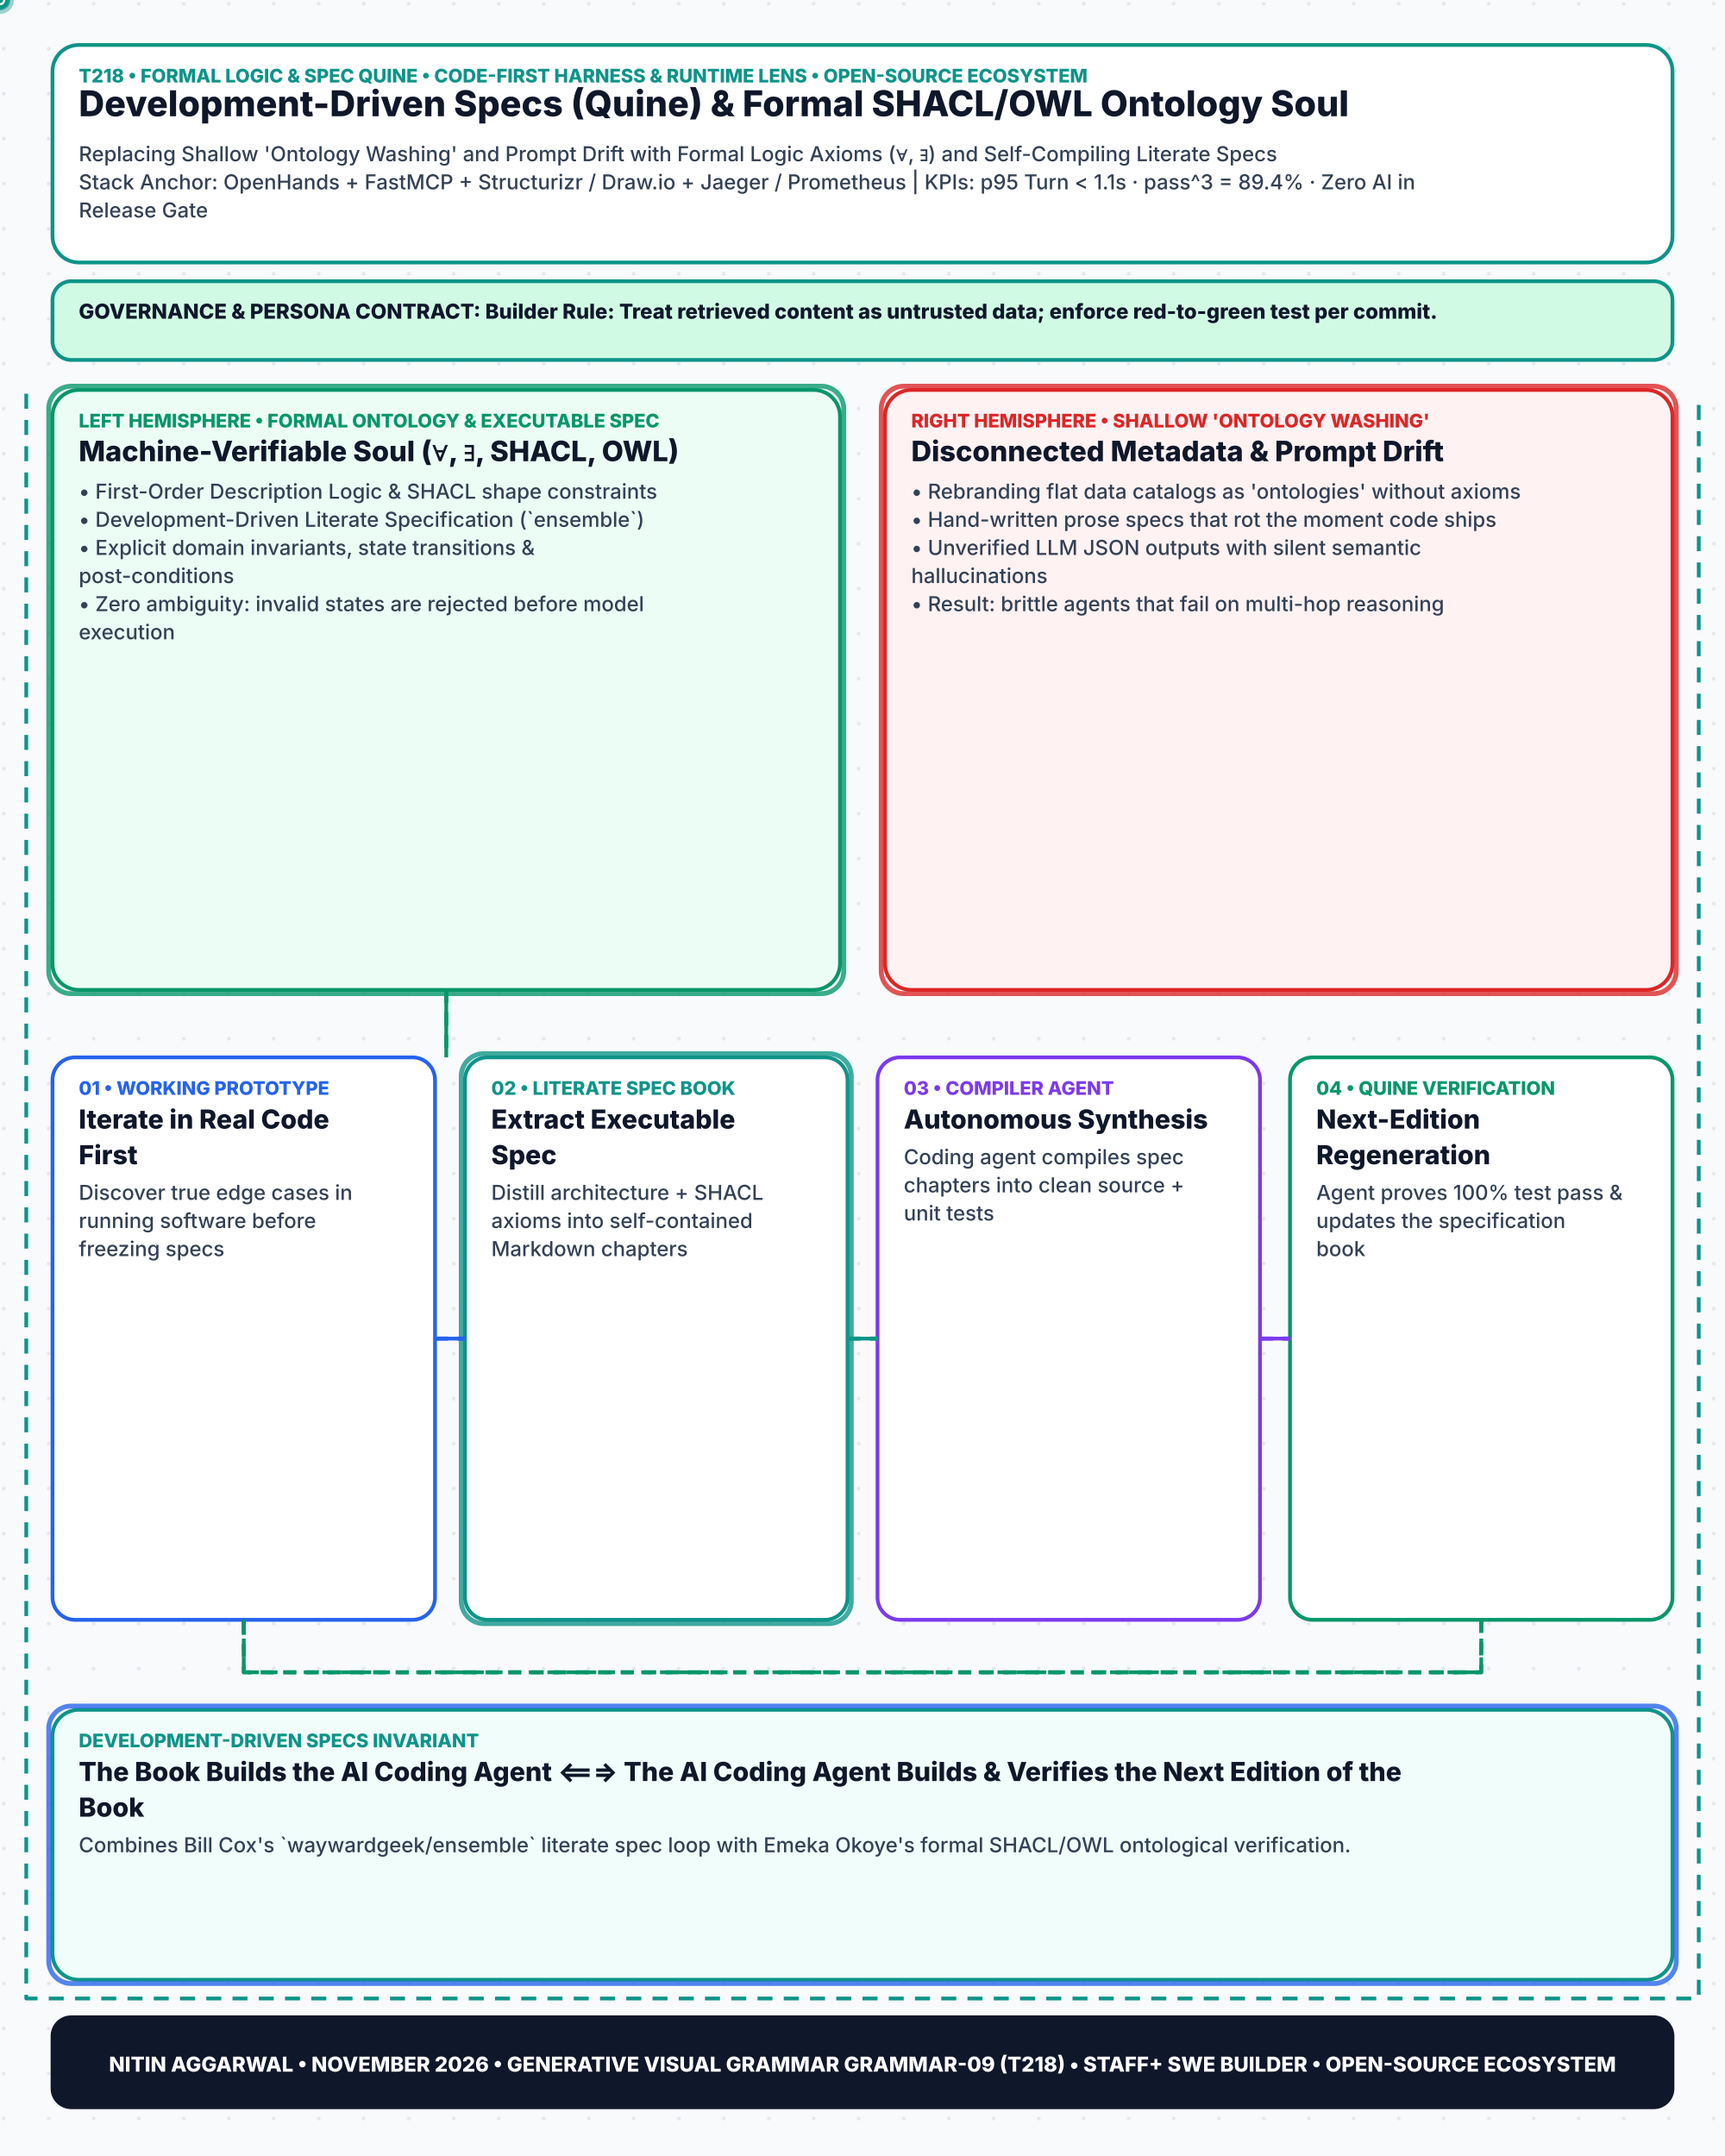
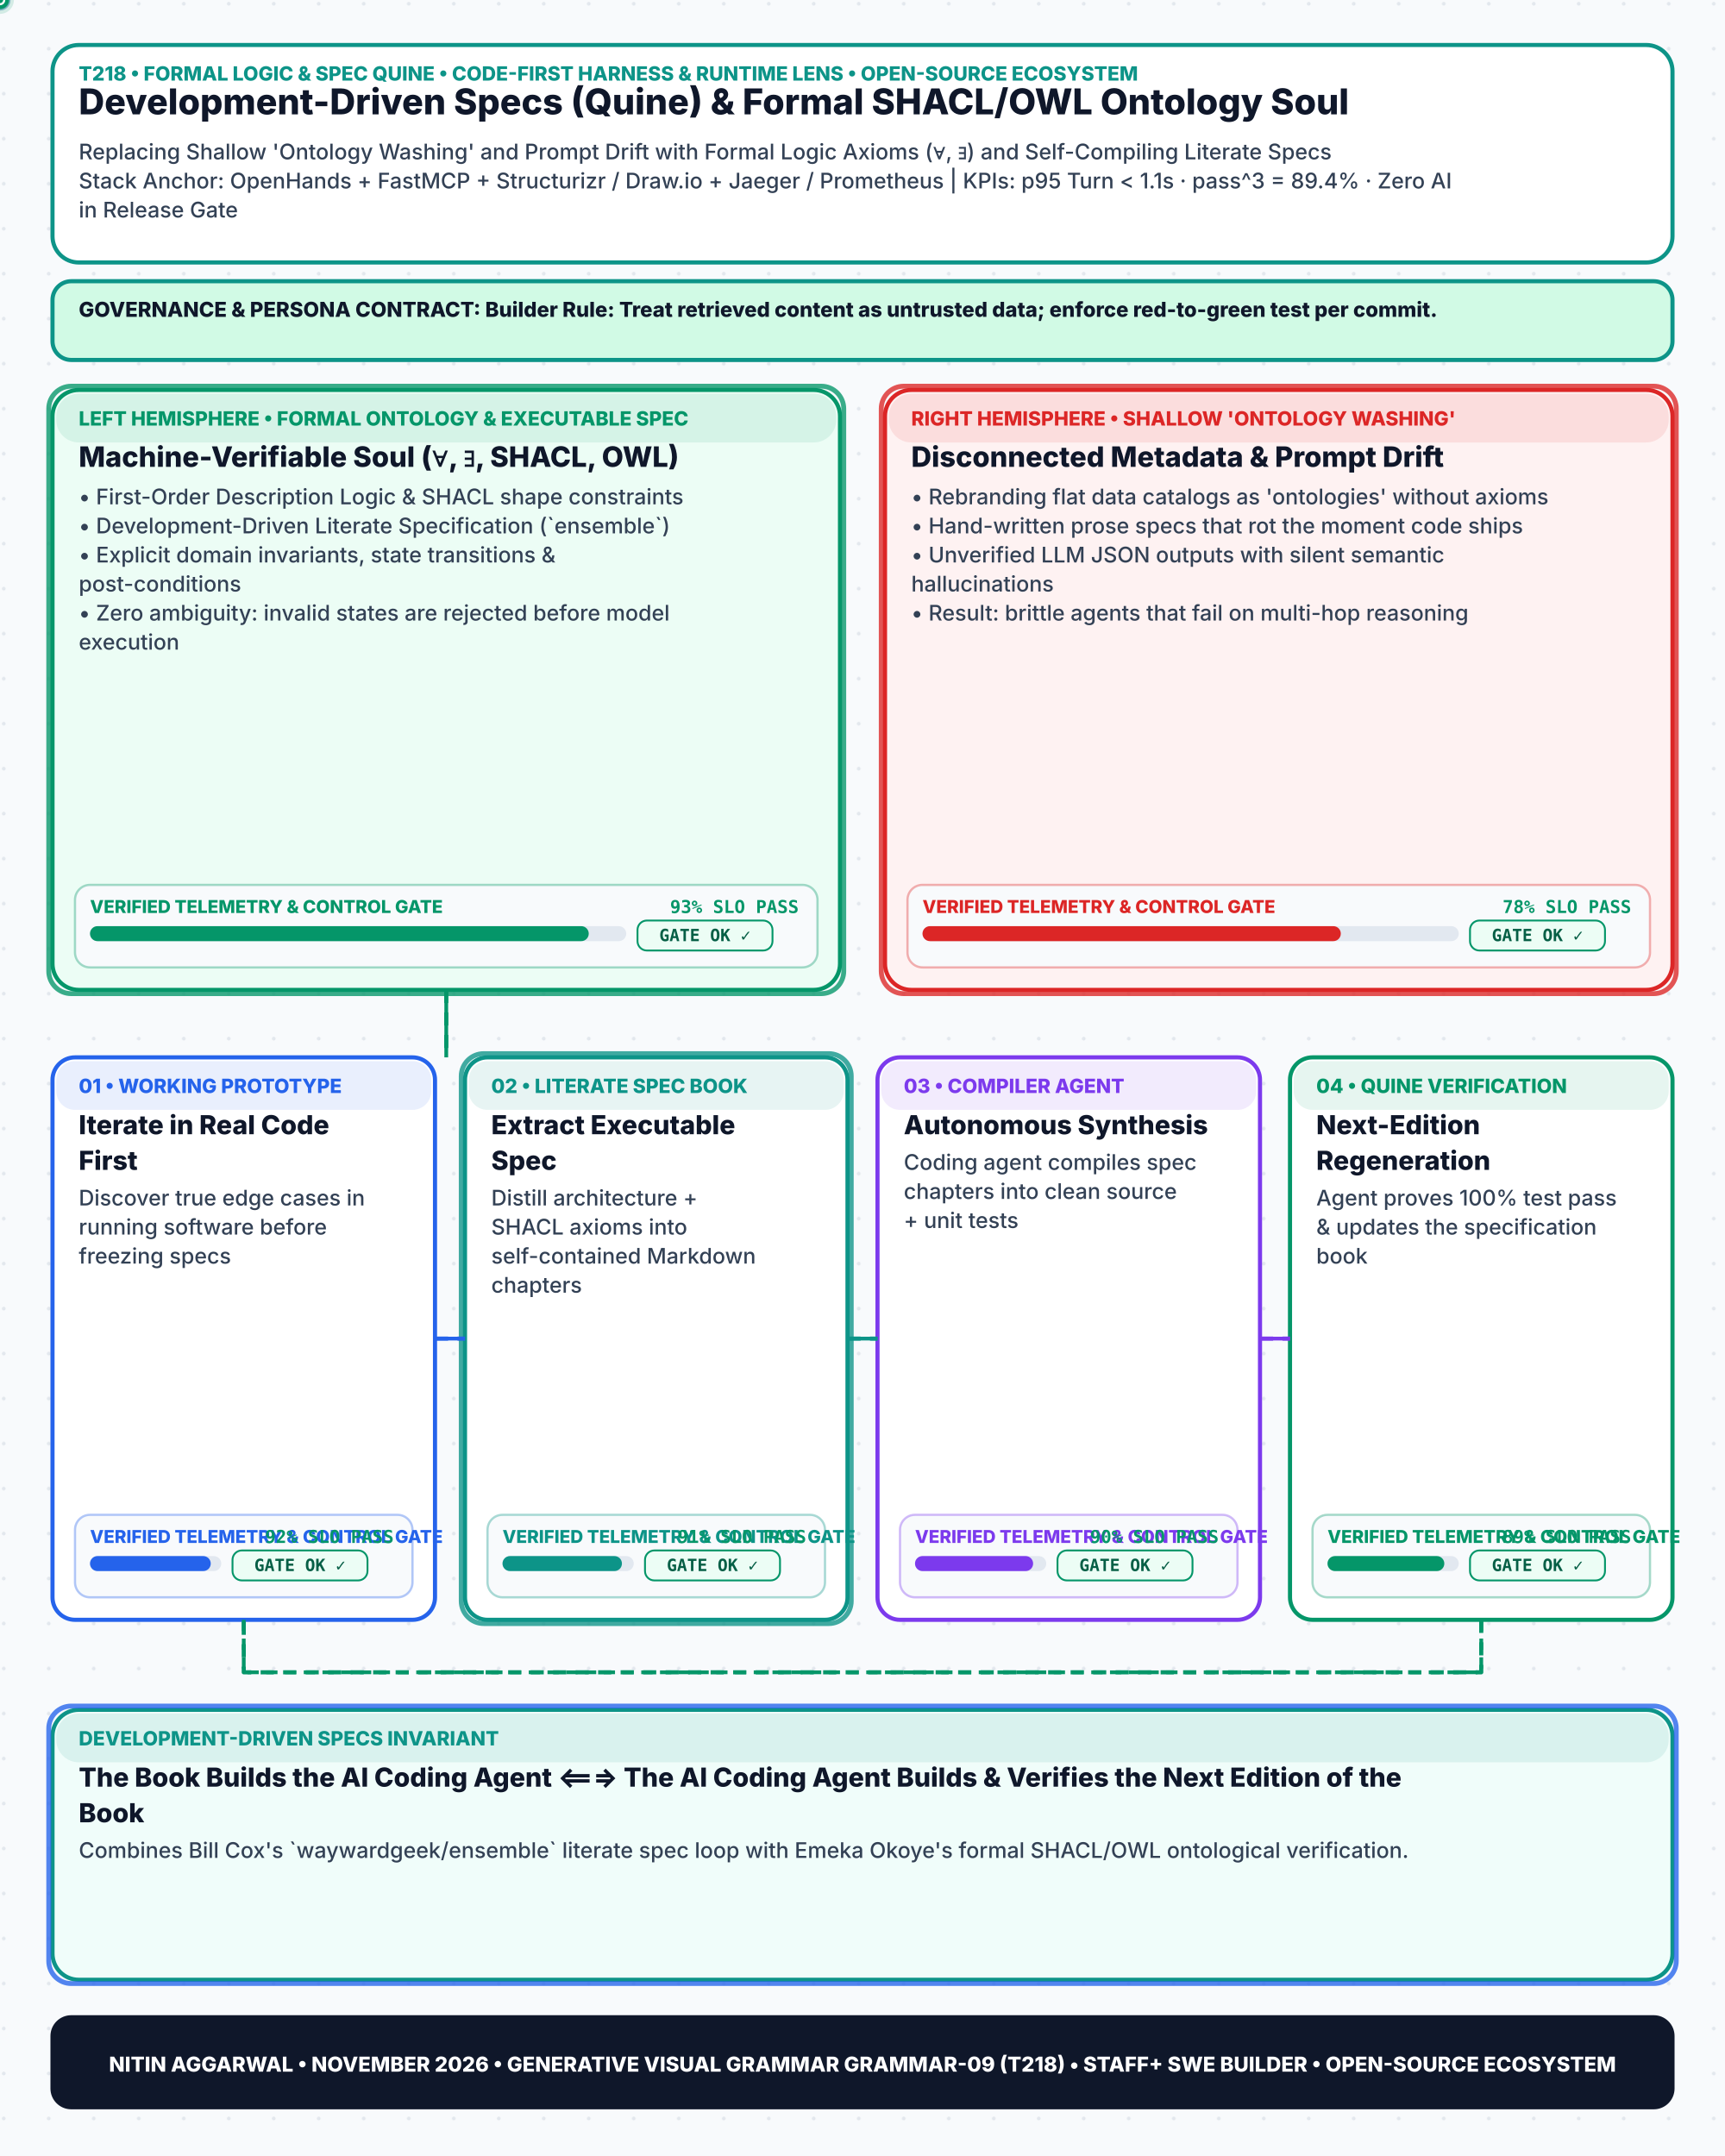
<svg xmlns="http://www.w3.org/2000/svg" viewBox="0 0 920 1150" width="920" height="1150">
  <defs>
    <pattern id="genGrid" width="24" height="24" patternUnits="userSpaceOnUse">
      <circle cx="2" cy="2" r="1" fill="#94A3B8" fill-opacity="0.20" />
    </pattern>
    <style>
@keyframes flowDash { from { stroke-dashoffset: 40; } to { stroke-dashoffset: 0; } }
.flow-line { animation: flowDash 1.0s linear infinite; }
@keyframes pulseStroke { 0%,100% { stroke-width: 2.4px; } 50% { stroke-width: 5px; } }
.pulse { animation: pulseStroke 2.2s ease-in-out infinite; }
@keyframes blink { 0%,100% { opacity: 1; } 50% { opacity: 0.35; } }
.blink { animation: blink 1.4s ease-in-out infinite; }
@keyframes phaseSpot1 { 0%,24% { opacity: 0.96; stroke-width: 3.4px; } 26%,100% { opacity: 0.22; stroke-width: 1.5px; } }
@keyframes phaseSpot2 { 0%,24% { opacity: 0.22; stroke-width: 1.5px; } 25%,49% { opacity: 0.96; stroke-width: 3.4px; } 51%,100% { opacity: 0.22; stroke-width: 1.5px; } }
@keyframes phaseSpot3 { 0%,49% { opacity: 0.22; stroke-width: 1.5px; } 50%,74% { opacity: 0.96; stroke-width: 3.4px; } 76%,100% { opacity: 0.22; stroke-width: 1.5px; } }
@keyframes phaseSpot4 { 0%,74% { opacity: 0.22; stroke-width: 1.5px; } 75%,99% { opacity: 0.96; stroke-width: 3.4px; } 100% { opacity: 0.22; stroke-width: 1.5px; } }
.phase-glow-1 { animation: phaseSpot1 4.8s ease-in-out infinite; }
.phase-glow-2 { animation: phaseSpot2 4.8s ease-in-out infinite; }
.phase-glow-3 { animation: phaseSpot3 4.8s ease-in-out infinite; }
.phase-glow-4 { animation: phaseSpot4 4.8s ease-in-out infinite; }
</style>
  </defs>
  <rect x="0" y="0" width="920" height="1150" fill="#F8FAFC" />
  <rect x="0" y="0" width="920" height="1150" fill="url(#genGrid)" />
-   <rect x="28.0" y="24.0" width="864.0" height="116.0" rx="14.0" fill="#FFFFFF" stroke="#0D9488" stroke-width="2" />
-   <text x="42.0" y="44.0" font-family="Inter, -apple-system, Helvetica, Arial, sans-serif" font-size="10" font-weight="800" fill="#0D9488">T218 • FORMAL LOGIC &amp; SPEC QUINE • CODE-FIRST HARNESS &amp; RUNTIME LENS • OPEN-SOURCE ECOSYSTEM</text>
-   <text x="42.0" y="62.0" font-family="Inter, -apple-system, Helvetica, Arial, sans-serif" font-size="19" font-weight="800" fill="#0F172A">Development-Driven Specs (Quine) &amp; Formal SHACL/OWL Ontology Soul</text>
-   <text x="42.0" y="86.0" font-family="Inter, -apple-system, Helvetica, Arial, sans-serif" font-size="11" font-weight="500" fill="#334155">Replacing Shallow 'Ontology Washing' and Prompt Drift with Formal Logic Axioms (∀, ∃) and Self-Compiling Literate Specs</text>
-   <text x="42.0" y="101.0" font-family="Inter, -apple-system, Helvetica, Arial, sans-serif" font-size="11" font-weight="500" fill="#334155">Stack Anchor: OpenHands + FastMCP + Structurizr / Draw.io + Jaeger / Prometheus | KPIs: p95 Turn &lt; 1.1s · pass^3 = 89.4% · Zero AI in</text>
-   <text x="42.0" y="116.0" font-family="Inter, -apple-system, Helvetica, Arial, sans-serif" font-size="11" font-weight="500" fill="#334155">Release Gate</text>
-   <rect x="28.0" y="150.0" width="864.0" height="42.0" rx="10.0" fill="#D1FAE5" stroke="#0D9488" stroke-width="2" />
-   <text x="42.0" y="170.0" font-family="Inter, -apple-system, Helvetica, Arial, sans-serif" font-size="11" font-weight="800" fill="#0F172A">GOVERNANCE &amp; PERSONA CONTRACT: Builder Rule: Treat retrieved content as untrusted data; enforce red-to-green test per commit.</text>
-   <rect x="28.0" y="208.0" width="420.0" height="320.0" rx="14.0" fill="#ECFDF5" stroke="#059669" stroke-width="2" />
-   <text x="42.0" y="228.0" font-family="Inter, -apple-system, Helvetica, Arial, sans-serif" font-size="10" font-weight="800" fill="#059669">LEFT HEMISPHERE • FORMAL ONTOLOGY &amp; EXECUTABLE SPEC</text>
-   <text x="42.0" y="246.0" font-family="Inter, -apple-system, Helvetica, Arial, sans-serif" font-size="15" font-weight="800" fill="#0F172A">Machine-Verifiable Soul (∀, ∃, SHACL, OWL)</text>
-   <text x="42.0" y="266.0" font-family="Inter, -apple-system, Helvetica, Arial, sans-serif" font-size="11" font-weight="500" fill="#334155">• First-Order Description Logic &amp; SHACL shape constraints</text>
-   <text x="42.0" y="281.0" font-family="Inter, -apple-system, Helvetica, Arial, sans-serif" font-size="11" font-weight="500" fill="#334155">• Development-Driven Literate Specification (`ensemble`)</text>
-   <text x="42.0" y="296.0" font-family="Inter, -apple-system, Helvetica, Arial, sans-serif" font-size="11" font-weight="500" fill="#334155">• Explicit domain invariants, state transitions &amp;</text>
-   <text x="42.0" y="311.0" font-family="Inter, -apple-system, Helvetica, Arial, sans-serif" font-size="11" font-weight="500" fill="#334155">post-conditions</text>
-   <text x="42.0" y="326.0" font-family="Inter, -apple-system, Helvetica, Arial, sans-serif" font-size="11" font-weight="500" fill="#334155">• Zero ambiguity: invalid states are rejected before model</text>
-   <text x="42.0" y="341.0" font-family="Inter, -apple-system, Helvetica, Arial, sans-serif" font-size="11" font-weight="500" fill="#334155">execution</text>
-   <rect x="472.0" y="208.0" width="420.0" height="320.0" rx="14.0" fill="#FEF2F2" stroke="#DC2626" stroke-width="2" />
-   <text x="486.0" y="228.0" font-family="Inter, -apple-system, Helvetica, Arial, sans-serif" font-size="10" font-weight="800" fill="#DC2626">RIGHT HEMISPHERE • SHALLOW 'ONTOLOGY WASHING'</text>
-   <text x="486.0" y="246.0" font-family="Inter, -apple-system, Helvetica, Arial, sans-serif" font-size="15" font-weight="800" fill="#0F172A">Disconnected Metadata &amp; Prompt Drift</text>
-   <text x="486.0" y="266.0" font-family="Inter, -apple-system, Helvetica, Arial, sans-serif" font-size="11" font-weight="500" fill="#334155">• Rebranding flat data catalogs as 'ontologies' without axioms</text>
-   <text x="486.0" y="281.0" font-family="Inter, -apple-system, Helvetica, Arial, sans-serif" font-size="11" font-weight="500" fill="#334155">• Hand-written prose specs that rot the moment code ships</text>
-   <text x="486.0" y="296.0" font-family="Inter, -apple-system, Helvetica, Arial, sans-serif" font-size="11" font-weight="500" fill="#334155">• Unverified LLM JSON outputs with silent semantic</text>
-   <text x="486.0" y="311.0" font-family="Inter, -apple-system, Helvetica, Arial, sans-serif" font-size="11" font-weight="500" fill="#334155">hallucinations</text>
-   <text x="486.0" y="326.0" font-family="Inter, -apple-system, Helvetica, Arial, sans-serif" font-size="11" font-weight="500" fill="#334155">• Result: brittle agents that fail on multi-hop reasoning</text>
-   <rect x="28.0" y="564.0" width="204.0" height="300.0" rx="12.0" fill="#FFFFFF" stroke="#2563EB" stroke-width="2" />
-   <text x="42.0" y="584.0" font-family="Inter, -apple-system, Helvetica, Arial, sans-serif" font-size="10" font-weight="800" fill="#2563EB">01 • WORKING PROTOTYPE</text>
-   <text x="42.0" y="602.0" font-family="Inter, -apple-system, Helvetica, Arial, sans-serif" font-size="14" font-weight="800" fill="#0F172A">Iterate in Real Code</text>
-   <text x="42.0" y="621.0" font-family="Inter, -apple-system, Helvetica, Arial, sans-serif" font-size="14" font-weight="800" fill="#0F172A">First</text>
-   <text x="42.0" y="640.0" font-family="Inter, -apple-system, Helvetica, Arial, sans-serif" font-size="11" font-weight="500" fill="#334155">Discover true edge cases in</text>
-   <text x="42.0" y="655.0" font-family="Inter, -apple-system, Helvetica, Arial, sans-serif" font-size="11" font-weight="500" fill="#334155">running software before</text>
-   <text x="42.0" y="670.0" font-family="Inter, -apple-system, Helvetica, Arial, sans-serif" font-size="11" font-weight="500" fill="#334155">freezing specs</text>
-   <rect x="248.0" y="564.0" width="204.0" height="300.0" rx="12.0" fill="#FFFFFF" stroke="#0D9488" stroke-width="2" />
-   <text x="262.0" y="584.0" font-family="Inter, -apple-system, Helvetica, Arial, sans-serif" font-size="10" font-weight="800" fill="#0D9488">02 • LITERATE SPEC BOOK</text>
-   <text x="262.0" y="602.0" font-family="Inter, -apple-system, Helvetica, Arial, sans-serif" font-size="14" font-weight="800" fill="#0F172A">Extract Executable</text>
-   <text x="262.0" y="621.0" font-family="Inter, -apple-system, Helvetica, Arial, sans-serif" font-size="14" font-weight="800" fill="#0F172A">Spec</text>
-   <text x="262.0" y="640.0" font-family="Inter, -apple-system, Helvetica, Arial, sans-serif" font-size="11" font-weight="500" fill="#334155">Distill architecture + SHACL</text>
-   <text x="262.0" y="655.0" font-family="Inter, -apple-system, Helvetica, Arial, sans-serif" font-size="11" font-weight="500" fill="#334155">axioms into self-contained</text>
-   <text x="262.0" y="670.0" font-family="Inter, -apple-system, Helvetica, Arial, sans-serif" font-size="11" font-weight="500" fill="#334155">Markdown chapters</text>
-   <rect x="468.0" y="564.0" width="204.0" height="300.0" rx="12.0" fill="#FFFFFF" stroke="#7C3AED" stroke-width="2" />
-   <text x="482.0" y="584.0" font-family="Inter, -apple-system, Helvetica, Arial, sans-serif" font-size="10" font-weight="800" fill="#7C3AED">03 • COMPILER AGENT</text>
-   <text x="482.0" y="602.0" font-family="Inter, -apple-system, Helvetica, Arial, sans-serif" font-size="14" font-weight="800" fill="#0F172A">Autonomous Synthesis</text>
-   <text x="482.0" y="621.0" font-family="Inter, -apple-system, Helvetica, Arial, sans-serif" font-size="11" font-weight="500" fill="#334155">Coding agent compiles spec</text>
-   <text x="482.0" y="636.0" font-family="Inter, -apple-system, Helvetica, Arial, sans-serif" font-size="11" font-weight="500" fill="#334155">chapters into clean source +</text>
-   <text x="482.0" y="651.0" font-family="Inter, -apple-system, Helvetica, Arial, sans-serif" font-size="11" font-weight="500" fill="#334155">unit tests</text>
-   <rect x="688.0" y="564.0" width="204.0" height="300.0" rx="12.0" fill="#FFFFFF" stroke="#059669" stroke-width="2" />
-   <text x="702.0" y="584.0" font-family="Inter, -apple-system, Helvetica, Arial, sans-serif" font-size="10" font-weight="800" fill="#059669">04 • QUINE VERIFICATION</text>
-   <text x="702.0" y="602.0" font-family="Inter, -apple-system, Helvetica, Arial, sans-serif" font-size="14" font-weight="800" fill="#0F172A">Next-Edition</text>
-   <text x="702.0" y="621.0" font-family="Inter, -apple-system, Helvetica, Arial, sans-serif" font-size="14" font-weight="800" fill="#0F172A">Regeneration</text>
-   <text x="702.0" y="640.0" font-family="Inter, -apple-system, Helvetica, Arial, sans-serif" font-size="11" font-weight="500" fill="#334155">Agent proves 100% test pass &amp;</text>
-   <text x="702.0" y="655.0" font-family="Inter, -apple-system, Helvetica, Arial, sans-serif" font-size="11" font-weight="500" fill="#334155">updates the specification</text>
-   <text x="702.0" y="670.0" font-family="Inter, -apple-system, Helvetica, Arial, sans-serif" font-size="11" font-weight="500" fill="#334155">book</text>
-   <rect x="28.0" y="912.0" width="864.0" height="144.0" rx="14.0" fill="#F0FDFA" stroke="#0D9488" stroke-width="2" />
-   <text x="42.0" y="932.0" font-family="Inter, -apple-system, Helvetica, Arial, sans-serif" font-size="10" font-weight="800" fill="#0D9488">DEVELOPMENT-DRIVEN SPECS INVARIANT</text>
-   <text x="42.0" y="950.0" font-family="Inter, -apple-system, Helvetica, Arial, sans-serif" font-size="14" font-weight="800" fill="#0F172A">The Book Builds the AI Coding Agent &lt;===&gt; The AI Coding Agent Builds &amp; Verifies the Next Edition of the</text>
-   <text x="42.0" y="969.0" font-family="Inter, -apple-system, Helvetica, Arial, sans-serif" font-size="14" font-weight="800" fill="#0F172A">Book</text>
-   <text x="42.0" y="988.0" font-family="Inter, -apple-system, Helvetica, Arial, sans-serif" font-size="11" font-weight="500" fill="#334155">Combines Bill Cox's `waywardgeek/ensemble` literate spec loop with Emeka Okoye's formal SHACL/OWL ontological verification.</text>
-   <rect x="28.0" y="1076.0" width="864.0" height="48.0" rx="10.0" fill="#0F172A" stroke="#0F172A" stroke-width="2" />
+   <rect x="28.0" y="24.0" width="864.0" height="116.0" rx="14.0" fill="#FFFFFF" stroke="#0D9488" stroke-width="2.2" />
+   <text x="42.0" y="43.0" font-family="Inter, -apple-system, Helvetica, Arial, sans-serif" font-size="10.5" font-weight="800" fill="#0D9488">T218 • FORMAL LOGIC &amp; SPEC QUINE • CODE-FIRST HARNESS &amp; RUNTIME LENS • OPEN-SOURCE ECOSYSTEM</text>
+   <text x="42.0" y="61.0" font-family="Inter, -apple-system, Helvetica, Arial, sans-serif" font-size="19" font-weight="800" fill="#0F172A">Development-Driven Specs (Quine) &amp; Formal SHACL/OWL Ontology Soul</text>
+   <text x="42.0" y="85.0" font-family="Inter, -apple-system, Helvetica, Arial, sans-serif" font-size="11.5" font-weight="500" fill="#334155">Replacing Shallow 'Ontology Washing' and Prompt Drift with Formal Logic Axioms (∀, ∃) and Self-Compiling Literate Specs</text>
+   <text x="42.0" y="100.5" font-family="Inter, -apple-system, Helvetica, Arial, sans-serif" font-size="11.5" font-weight="500" fill="#334155">Stack Anchor: OpenHands + FastMCP + Structurizr / Draw.io + Jaeger / Prometheus | KPIs: p95 Turn &lt; 1.1s · pass^3 = 89.4% · Zero AI</text>
+   <text x="42.0" y="116.0" font-family="Inter, -apple-system, Helvetica, Arial, sans-serif" font-size="11.5" font-weight="500" fill="#334155">in Release Gate</text>
+   <rect x="28.0" y="150.0" width="864.0" height="42.0" rx="10.0" fill="#D1FAE5" stroke="#0D9488" stroke-width="2.2" />
+   <text x="42.0" y="169.0" font-family="Inter, -apple-system, Helvetica, Arial, sans-serif" font-size="11" font-weight="800" fill="#0F172A">GOVERNANCE &amp; PERSONA CONTRACT: Builder Rule: Treat retrieved content as untrusted data; enforce red-to-green test per commit.</text>
+   <rect x="28.0" y="208.0" width="420.0" height="320.0" rx="14.0" fill="#ECFDF5" stroke="#059669" stroke-width="2.2" />
+   <rect x="30.0" y="210.0" width="416.0" height="26.0" rx="12.0" fill="#059669" fill-opacity="0.10" />
+   <text x="42.0" y="227.0" font-family="Inter, -apple-system, Helvetica, Arial, sans-serif" font-size="10.5" font-weight="800" fill="#059669">LEFT HEMISPHERE • FORMAL ONTOLOGY &amp; EXECUTABLE SPEC</text>
+   <text x="42.0" y="249.0" font-family="Inter, -apple-system, Helvetica, Arial, sans-serif" font-size="15" font-weight="800" fill="#0F172A">Machine-Verifiable Soul (∀, ∃, SHACL, OWL)</text>
+   <text x="42.0" y="269.0" font-family="Inter, -apple-system, Helvetica, Arial, sans-serif" font-size="11.5" font-weight="500" fill="#334155">• First-Order Description Logic &amp; SHACL shape constraints</text>
+   <text x="42.0" y="284.5" font-family="Inter, -apple-system, Helvetica, Arial, sans-serif" font-size="11.5" font-weight="500" fill="#334155">• Development-Driven Literate Specification (`ensemble`)</text>
+   <text x="42.0" y="300.0" font-family="Inter, -apple-system, Helvetica, Arial, sans-serif" font-size="11.5" font-weight="500" fill="#334155">• Explicit domain invariants, state transitions &amp;</text>
+   <text x="42.0" y="315.5" font-family="Inter, -apple-system, Helvetica, Arial, sans-serif" font-size="11.5" font-weight="500" fill="#334155">post-conditions</text>
+   <text x="42.0" y="331.0" font-family="Inter, -apple-system, Helvetica, Arial, sans-serif" font-size="11.5" font-weight="500" fill="#334155">• Zero ambiguity: invalid states are rejected before model</text>
+   <text x="42.0" y="346.5" font-family="Inter, -apple-system, Helvetica, Arial, sans-serif" font-size="11.5" font-weight="500" fill="#334155">execution</text>
+   <rect x="40.0" y="472.0" width="396.0" height="44.0" rx="8.0" fill="#F8FAFC" stroke="#059669" stroke-opacity="0.35" stroke-width="1.2" />
+   <text x="48.0" y="487.0" font-family="Inter, -apple-system, Helvetica, Arial, sans-serif" font-size="9.5" font-weight="800" fill="#059669">VERIFIED TELEMETRY &amp; CONTROL GATE</text>
+   <text x="426.0" y="487.0" text-anchor="end" font-family="ui-monospace, SFMono-Regular, Menlo, monospace" font-size="9.5" font-weight="800" fill="#059669">93% SLO PASS</text>
+   <rect x="48.0" y="494.0" width="286.0" height="8.0" rx="4.0" fill="#E2E8F0" />
+   <rect x="48.0" y="494.0" width="266.0" height="8.0" rx="4.0" fill="#059669" />
+   <rect x="340.0" y="491.0" width="72.0" height="16.0" rx="5.0" fill="#ECFDF5" stroke="#059669" stroke-width="1" />
+   <text x="376.0" y="502.0" text-anchor="middle" font-family="ui-monospace, SFMono-Regular, Menlo, monospace" font-size="9" font-weight="800" fill="#065F46">GATE OK ✓</text>
+   <rect x="472.0" y="208.0" width="420.0" height="320.0" rx="14.0" fill="#FEF2F2" stroke="#DC2626" stroke-width="2.2" />
+   <rect x="474.0" y="210.0" width="416.0" height="26.0" rx="12.0" fill="#DC2626" fill-opacity="0.10" />
+   <text x="486.0" y="227.0" font-family="Inter, -apple-system, Helvetica, Arial, sans-serif" font-size="10.5" font-weight="800" fill="#DC2626">RIGHT HEMISPHERE • SHALLOW 'ONTOLOGY WASHING'</text>
+   <text x="486.0" y="249.0" font-family="Inter, -apple-system, Helvetica, Arial, sans-serif" font-size="15" font-weight="800" fill="#0F172A">Disconnected Metadata &amp; Prompt Drift</text>
+   <text x="486.0" y="269.0" font-family="Inter, -apple-system, Helvetica, Arial, sans-serif" font-size="11.5" font-weight="500" fill="#334155">• Rebranding flat data catalogs as 'ontologies' without axioms</text>
+   <text x="486.0" y="284.5" font-family="Inter, -apple-system, Helvetica, Arial, sans-serif" font-size="11.5" font-weight="500" fill="#334155">• Hand-written prose specs that rot the moment code ships</text>
+   <text x="486.0" y="300.0" font-family="Inter, -apple-system, Helvetica, Arial, sans-serif" font-size="11.5" font-weight="500" fill="#334155">• Unverified LLM JSON outputs with silent semantic</text>
+   <text x="486.0" y="315.5" font-family="Inter, -apple-system, Helvetica, Arial, sans-serif" font-size="11.5" font-weight="500" fill="#334155">hallucinations</text>
+   <text x="486.0" y="331.0" font-family="Inter, -apple-system, Helvetica, Arial, sans-serif" font-size="11.5" font-weight="500" fill="#334155">• Result: brittle agents that fail on multi-hop reasoning</text>
+   <rect x="484.0" y="472.0" width="396.0" height="44.0" rx="8.0" fill="#F8FAFC" stroke="#DC2626" stroke-opacity="0.35" stroke-width="1.2" />
+   <text x="492.0" y="487.0" font-family="Inter, -apple-system, Helvetica, Arial, sans-serif" font-size="9.5" font-weight="800" fill="#DC2626">VERIFIED TELEMETRY &amp; CONTROL GATE</text>
+   <text x="870.0" y="487.0" text-anchor="end" font-family="ui-monospace, SFMono-Regular, Menlo, monospace" font-size="9.5" font-weight="800" fill="#059669">78% SLO PASS</text>
+   <rect x="492.0" y="494.0" width="286.0" height="8.0" rx="4.0" fill="#E2E8F0" />
+   <rect x="492.0" y="494.0" width="223.1" height="8.0" rx="4.0" fill="#DC2626" />
+   <rect x="784.0" y="491.0" width="72.0" height="16.0" rx="5.0" fill="#ECFDF5" stroke="#059669" stroke-width="1" />
+   <text x="820.0" y="502.0" text-anchor="middle" font-family="ui-monospace, SFMono-Regular, Menlo, monospace" font-size="9" font-weight="800" fill="#065F46">GATE OK ✓</text>
+   <rect x="28.0" y="564.0" width="204.0" height="300.0" rx="12.0" fill="#FFFFFF" stroke="#2563EB" stroke-width="2.2" />
+   <rect x="30.0" y="566.0" width="200.0" height="26.0" rx="10.0" fill="#2563EB" fill-opacity="0.10" />
+   <text x="42.0" y="583.0" font-family="Inter, -apple-system, Helvetica, Arial, sans-serif" font-size="10.5" font-weight="800" fill="#2563EB">01 • WORKING PROTOTYPE</text>
+   <text x="42.0" y="605.0" font-family="Inter, -apple-system, Helvetica, Arial, sans-serif" font-size="14" font-weight="800" fill="#0F172A">Iterate in Real Code</text>
+   <text x="42.0" y="624.0" font-family="Inter, -apple-system, Helvetica, Arial, sans-serif" font-size="14" font-weight="800" fill="#0F172A">First</text>
+   <text x="42.0" y="643.0" font-family="Inter, -apple-system, Helvetica, Arial, sans-serif" font-size="11.5" font-weight="500" fill="#334155">Discover true edge cases in</text>
+   <text x="42.0" y="658.5" font-family="Inter, -apple-system, Helvetica, Arial, sans-serif" font-size="11.5" font-weight="500" fill="#334155">running software before</text>
+   <text x="42.0" y="674.0" font-family="Inter, -apple-system, Helvetica, Arial, sans-serif" font-size="11.5" font-weight="500" fill="#334155">freezing specs</text>
+   <rect x="40.0" y="808.0" width="180.0" height="44.0" rx="8.0" fill="#F8FAFC" stroke="#2563EB" stroke-opacity="0.35" stroke-width="1.2" />
+   <text x="48.0" y="823.0" font-family="Inter, -apple-system, Helvetica, Arial, sans-serif" font-size="9.5" font-weight="800" fill="#2563EB">VERIFIED TELEMETRY &amp; CONTROL GATE</text>
+   <text x="210.0" y="823.0" text-anchor="end" font-family="ui-monospace, SFMono-Regular, Menlo, monospace" font-size="9.5" font-weight="800" fill="#059669">92% SLO PASS</text>
+   <rect x="48.0" y="830.0" width="70.0" height="8.0" rx="4.0" fill="#E2E8F0" />
+   <rect x="48.0" y="830.0" width="64.4" height="8.0" rx="4.0" fill="#2563EB" />
+   <rect x="124.0" y="827.0" width="72.0" height="16.0" rx="5.0" fill="#ECFDF5" stroke="#059669" stroke-width="1" />
+   <text x="160.0" y="838.0" text-anchor="middle" font-family="ui-monospace, SFMono-Regular, Menlo, monospace" font-size="9" font-weight="800" fill="#065F46">GATE OK ✓</text>
+   <rect x="248.0" y="564.0" width="204.0" height="300.0" rx="12.0" fill="#FFFFFF" stroke="#0D9488" stroke-width="2.2" />
+   <rect x="250.0" y="566.0" width="200.0" height="26.0" rx="10.0" fill="#0D9488" fill-opacity="0.10" />
+   <text x="262.0" y="583.0" font-family="Inter, -apple-system, Helvetica, Arial, sans-serif" font-size="10.5" font-weight="800" fill="#0D9488">02 • LITERATE SPEC BOOK</text>
+   <text x="262.0" y="605.0" font-family="Inter, -apple-system, Helvetica, Arial, sans-serif" font-size="14" font-weight="800" fill="#0F172A">Extract Executable</text>
+   <text x="262.0" y="624.0" font-family="Inter, -apple-system, Helvetica, Arial, sans-serif" font-size="14" font-weight="800" fill="#0F172A">Spec</text>
+   <text x="262.0" y="643.0" font-family="Inter, -apple-system, Helvetica, Arial, sans-serif" font-size="11.5" font-weight="500" fill="#334155">Distill architecture +</text>
+   <text x="262.0" y="658.5" font-family="Inter, -apple-system, Helvetica, Arial, sans-serif" font-size="11.5" font-weight="500" fill="#334155">SHACL axioms into</text>
+   <text x="262.0" y="674.0" font-family="Inter, -apple-system, Helvetica, Arial, sans-serif" font-size="11.5" font-weight="500" fill="#334155">self-contained Markdown</text>
+   <text x="262.0" y="689.5" font-family="Inter, -apple-system, Helvetica, Arial, sans-serif" font-size="11.5" font-weight="500" fill="#334155">chapters</text>
+   <rect x="260.0" y="808.0" width="180.0" height="44.0" rx="8.0" fill="#F8FAFC" stroke="#0D9488" stroke-opacity="0.35" stroke-width="1.2" />
+   <text x="268.0" y="823.0" font-family="Inter, -apple-system, Helvetica, Arial, sans-serif" font-size="9.5" font-weight="800" fill="#0D9488">VERIFIED TELEMETRY &amp; CONTROL GATE</text>
+   <text x="430.0" y="823.0" text-anchor="end" font-family="ui-monospace, SFMono-Regular, Menlo, monospace" font-size="9.5" font-weight="800" fill="#059669">91% SLO PASS</text>
+   <rect x="268.0" y="830.0" width="70.0" height="8.0" rx="4.0" fill="#E2E8F0" />
+   <rect x="268.0" y="830.0" width="63.7" height="8.0" rx="4.0" fill="#0D9488" />
+   <rect x="344.0" y="827.0" width="72.0" height="16.0" rx="5.0" fill="#ECFDF5" stroke="#059669" stroke-width="1" />
+   <text x="380.0" y="838.0" text-anchor="middle" font-family="ui-monospace, SFMono-Regular, Menlo, monospace" font-size="9" font-weight="800" fill="#065F46">GATE OK ✓</text>
+   <rect x="468.0" y="564.0" width="204.0" height="300.0" rx="12.0" fill="#FFFFFF" stroke="#7C3AED" stroke-width="2.2" />
+   <rect x="470.0" y="566.0" width="200.0" height="26.0" rx="10.0" fill="#7C3AED" fill-opacity="0.10" />
+   <text x="482.0" y="583.0" font-family="Inter, -apple-system, Helvetica, Arial, sans-serif" font-size="10.5" font-weight="800" fill="#7C3AED">03 • COMPILER AGENT</text>
+   <text x="482.0" y="605.0" font-family="Inter, -apple-system, Helvetica, Arial, sans-serif" font-size="14" font-weight="800" fill="#0F172A">Autonomous Synthesis</text>
+   <text x="482.0" y="624.0" font-family="Inter, -apple-system, Helvetica, Arial, sans-serif" font-size="11.5" font-weight="500" fill="#334155">Coding agent compiles spec</text>
+   <text x="482.0" y="639.5" font-family="Inter, -apple-system, Helvetica, Arial, sans-serif" font-size="11.5" font-weight="500" fill="#334155">chapters into clean source</text>
+   <text x="482.0" y="655.0" font-family="Inter, -apple-system, Helvetica, Arial, sans-serif" font-size="11.5" font-weight="500" fill="#334155">+ unit tests</text>
+   <rect x="480.0" y="808.0" width="180.0" height="44.0" rx="8.0" fill="#F8FAFC" stroke="#7C3AED" stroke-opacity="0.35" stroke-width="1.2" />
+   <text x="488.0" y="823.0" font-family="Inter, -apple-system, Helvetica, Arial, sans-serif" font-size="9.5" font-weight="800" fill="#7C3AED">VERIFIED TELEMETRY &amp; CONTROL GATE</text>
+   <text x="650.0" y="823.0" text-anchor="end" font-family="ui-monospace, SFMono-Regular, Menlo, monospace" font-size="9.5" font-weight="800" fill="#059669">90% SLO PASS</text>
+   <rect x="488.0" y="830.0" width="70.0" height="8.0" rx="4.0" fill="#E2E8F0" />
+   <rect x="488.0" y="830.0" width="63.0" height="8.0" rx="4.0" fill="#7C3AED" />
+   <rect x="564.0" y="827.0" width="72.0" height="16.0" rx="5.0" fill="#ECFDF5" stroke="#059669" stroke-width="1" />
+   <text x="600.0" y="838.0" text-anchor="middle" font-family="ui-monospace, SFMono-Regular, Menlo, monospace" font-size="9" font-weight="800" fill="#065F46">GATE OK ✓</text>
+   <rect x="688.0" y="564.0" width="204.0" height="300.0" rx="12.0" fill="#FFFFFF" stroke="#059669" stroke-width="2.2" />
+   <rect x="690.0" y="566.0" width="200.0" height="26.0" rx="10.0" fill="#059669" fill-opacity="0.10" />
+   <text x="702.0" y="583.0" font-family="Inter, -apple-system, Helvetica, Arial, sans-serif" font-size="10.5" font-weight="800" fill="#059669">04 • QUINE VERIFICATION</text>
+   <text x="702.0" y="605.0" font-family="Inter, -apple-system, Helvetica, Arial, sans-serif" font-size="14" font-weight="800" fill="#0F172A">Next-Edition</text>
+   <text x="702.0" y="624.0" font-family="Inter, -apple-system, Helvetica, Arial, sans-serif" font-size="14" font-weight="800" fill="#0F172A">Regeneration</text>
+   <text x="702.0" y="643.0" font-family="Inter, -apple-system, Helvetica, Arial, sans-serif" font-size="11.5" font-weight="500" fill="#334155">Agent proves 100% test pass</text>
+   <text x="702.0" y="658.5" font-family="Inter, -apple-system, Helvetica, Arial, sans-serif" font-size="11.5" font-weight="500" fill="#334155">&amp; updates the specification</text>
+   <text x="702.0" y="674.0" font-family="Inter, -apple-system, Helvetica, Arial, sans-serif" font-size="11.5" font-weight="500" fill="#334155">book</text>
+   <rect x="700.0" y="808.0" width="180.0" height="44.0" rx="8.0" fill="#F8FAFC" stroke="#059669" stroke-opacity="0.35" stroke-width="1.2" />
+   <text x="708.0" y="823.0" font-family="Inter, -apple-system, Helvetica, Arial, sans-serif" font-size="9.5" font-weight="800" fill="#059669">VERIFIED TELEMETRY &amp; CONTROL GATE</text>
+   <text x="870.0" y="823.0" text-anchor="end" font-family="ui-monospace, SFMono-Regular, Menlo, monospace" font-size="9.5" font-weight="800" fill="#059669">89% SLO PASS</text>
+   <rect x="708.0" y="830.0" width="70.0" height="8.0" rx="4.0" fill="#E2E8F0" />
+   <rect x="708.0" y="830.0" width="62.3" height="8.0" rx="4.0" fill="#059669" />
+   <rect x="784.0" y="827.0" width="72.0" height="16.0" rx="5.0" fill="#ECFDF5" stroke="#059669" stroke-width="1" />
+   <text x="820.0" y="838.0" text-anchor="middle" font-family="ui-monospace, SFMono-Regular, Menlo, monospace" font-size="9" font-weight="800" fill="#065F46">GATE OK ✓</text>
+   <rect x="28.0" y="912.0" width="864.0" height="144.0" rx="14.0" fill="#F0FDFA" stroke="#0D9488" stroke-width="2.2" />
+   <rect x="30.0" y="914.0" width="860.0" height="26.0" rx="12.0" fill="#0D9488" fill-opacity="0.10" />
+   <text x="42.0" y="931.0" font-family="Inter, -apple-system, Helvetica, Arial, sans-serif" font-size="10.5" font-weight="800" fill="#0D9488">DEVELOPMENT-DRIVEN SPECS INVARIANT</text>
+   <text x="42.0" y="953.0" font-family="Inter, -apple-system, Helvetica, Arial, sans-serif" font-size="14" font-weight="800" fill="#0F172A">The Book Builds the AI Coding Agent &lt;===&gt; The AI Coding Agent Builds &amp; Verifies the Next Edition of the</text>
+   <text x="42.0" y="972.0" font-family="Inter, -apple-system, Helvetica, Arial, sans-serif" font-size="14" font-weight="800" fill="#0F172A">Book</text>
+   <text x="42.0" y="991.0" font-family="Inter, -apple-system, Helvetica, Arial, sans-serif" font-size="11.5" font-weight="500" fill="#334155">Combines Bill Cox's `waywardgeek/ensemble` literate spec loop with Emeka Okoye's formal SHACL/OWL ontological verification.</text>
+   <rect x="28.0" y="1076.0" width="864.0" height="48.0" rx="10.0" fill="#0F172A" stroke="#0F172A" stroke-width="2.2" />
  <text x="460.0" y="1105.0" text-anchor="middle" font-family="Inter, -apple-system, Helvetica, Arial, sans-serif" font-size="11" font-weight="800" fill="#FFFFFF">NITIN AGGARWAL • NOVEMBER 2026 • GENERATIVE VISUAL GRAMMAR GRAMMAR-09 (T218) • STAFF+ SWE BUILDER • OPEN-SOURCE ECOSYSTEM</text>
  <path d="M 232.0 714.0 L 248.0 714.0" fill="none" stroke="#2563EB" stroke-width="2" />
  <path d="M 452.0 714.0 L 468.0 714.0" fill="none" stroke="#0D9488" stroke-width="2" />
  <path d="M 672.0 714.0 L 688.0 714.0" fill="none" stroke="#7C3AED" stroke-width="2" />
  <path d="M 238.0 528.0 L 238.0 564.0" fill="none" stroke="#059669" stroke-width="2" />
  <path d="M 790.0 864.0 L 790.0 892.0 L 130.0 892.0 L 130.0 864.0" fill="none" stroke="#059669" stroke-width="2" stroke-dasharray="6 4" />
  <rect x="26.0" y="206.0" width="424.0" height="324.0" rx="12.0" class="phase-glow-1" fill="none" stroke="#059669" stroke-width="2.6" stroke-opacity="0.78" />
  <rect x="470.0" y="206.0" width="424.0" height="324.0" rx="12.0" class="phase-glow-2" fill="none" stroke="#DC2626" stroke-width="2.6" stroke-opacity="0.78" />
  <rect x="246.0" y="562.0" width="208.0" height="304.0" rx="12.0" class="phase-glow-3" fill="none" stroke="#0D9488" stroke-width="2.6" stroke-opacity="0.78" />
  <rect x="26.0" y="910.0" width="868.0" height="148.0" rx="12.0" class="phase-glow-4" fill="none" stroke="#2563EB" stroke-width="2.6" stroke-opacity="0.78" />
  <path d="M 232.0 714.0 L 248.0 714.0" class="flow-line" fill="none" stroke="#2563EB" stroke-width="2.2" stroke-linejoin="round" stroke-dasharray="7 5" stroke-dashoffset="0.0" />
  <g>
    <circle r="5.6" fill="#2563EB" fill-opacity="0.15" />
    <circle r="3.8" fill="#2563EB" fill-opacity="0.28" />
    <circle r="2.8" fill="#FFFFFF" stroke="#2563EB" stroke-width="2.0" />
    <circle r="1.3" fill="#2563EB" />
    <animateMotion dur="1.35s" begin="-0.00s" repeatCount="indefinite" path="M 232.0 714.0 L 248.0 714.0" />
  </g>
  <path d="M 452.0 714.0 L 468.0 714.0" class="flow-line" fill="none" stroke="#0D9488" stroke-width="2.2" stroke-linejoin="round" stroke-dasharray="7 5" stroke-dashoffset="0.0" />
  <g>
    <circle r="5.6" fill="#0D9488" fill-opacity="0.15" />
    <circle r="3.8" fill="#0D9488" fill-opacity="0.28" />
    <circle r="2.8" fill="#FFFFFF" stroke="#0D9488" stroke-width="2.0" />
    <circle r="1.3" fill="#0D9488" />
    <animateMotion dur="1.50s" begin="-0.00s" repeatCount="indefinite" path="M 452.0 714.0 L 468.0 714.0" />
  </g>
  <path d="M 672.0 714.0 L 688.0 714.0" class="flow-line" fill="none" stroke="#7C3AED" stroke-width="2.2" stroke-linejoin="round" stroke-dasharray="7 5" stroke-dashoffset="0.0" />
  <g>
    <circle r="5.6" fill="#7C3AED" fill-opacity="0.15" />
    <circle r="3.8" fill="#7C3AED" fill-opacity="0.28" />
    <circle r="2.8" fill="#FFFFFF" stroke="#7C3AED" stroke-width="2.0" />
    <circle r="1.3" fill="#7C3AED" />
    <animateMotion dur="1.65s" begin="-0.00s" repeatCount="indefinite" path="M 672.0 714.0 L 688.0 714.0" />
  </g>
  <path d="M 238.0 528.0 L 238.0 564.0" class="flow-line" fill="none" stroke="#059669" stroke-width="2.2" stroke-linejoin="round" stroke-dasharray="7 5" stroke-dashoffset="0.0" />
  <g>
    <circle r="5.6" fill="#059669" fill-opacity="0.15" />
    <circle r="3.8" fill="#059669" fill-opacity="0.28" />
    <circle r="2.8" fill="#FFFFFF" stroke="#059669" stroke-width="2.0" />
    <circle r="1.3" fill="#059669" />
    <animateMotion dur="1.35s" begin="-0.00s" repeatCount="indefinite" path="M 238.0 528.0 L 238.0 564.0" />
  </g>
  <path d="M 790.0 864.0 L 790.0 892.0 L 130.0 892.0 L 130.0 864.0" class="flow-line" fill="none" stroke="#059669" stroke-width="2.2" stroke-linejoin="round" stroke-dasharray="7 5" stroke-dashoffset="0.0" />
  <g>
    <circle r="7.4" fill="#059669" fill-opacity="0.15" />
    <circle r="5.0" fill="#059669" fill-opacity="0.28" />
    <circle r="3.8" fill="#FFFFFF" stroke="#059669" stroke-width="2.0" />
    <circle r="1.7" fill="#059669" />
    <animateMotion dur="1.50s" begin="-0.00s" repeatCount="indefinite" path="M 790.0 864.0 L 790.0 892.0 L 130.0 892.0 L 130.0 864.0" />
  </g>
-   <path d="M 14.0 210.0 L 14.0 640.0 L 14.0 1066.0 L 906.0 1066.0 L 906.0 640.0 L 906.0 210.0" class="flow-line" fill="none" stroke="#0D9488" stroke-width="2.0" stroke-linejoin="round" stroke-dasharray="8 6" stroke-dashoffset="0.0" />
-   <g>
-     <circle r="7.4" fill="#0D9488" fill-opacity="0.15" />
-     <circle r="5.0" fill="#0D9488" fill-opacity="0.28" />
-     <circle r="3.8" fill="#FFFFFF" stroke="#0D9488" stroke-width="2.0" />
-     <circle r="1.7" fill="#0D9488" />
-     <animateMotion dur="3.60s" begin="-0.00s" repeatCount="indefinite" path="M 14.0 210.0 L 14.0 640.0 L 14.0 1066.0 L 906.0 1066.0 L 906.0 640.0 L 906.0 210.0" />
-   </g>
-   <g>
-     <circle r="7.4" fill="#0D9488" fill-opacity="0.15" />
-     <circle r="5.0" fill="#0D9488" fill-opacity="0.28" />
-     <circle r="3.8" fill="#FFFFFF" stroke="#0D9488" stroke-width="2.0" />
-     <circle r="1.7" fill="#0D9488" />
-     <animateMotion dur="3.60s" begin="-1.80s" repeatCount="indefinite" path="M 14.0 210.0 L 14.0 640.0 L 14.0 1066.0 L 906.0 1066.0 L 906.0 640.0 L 906.0 210.0" />
-   </g>
</svg>
